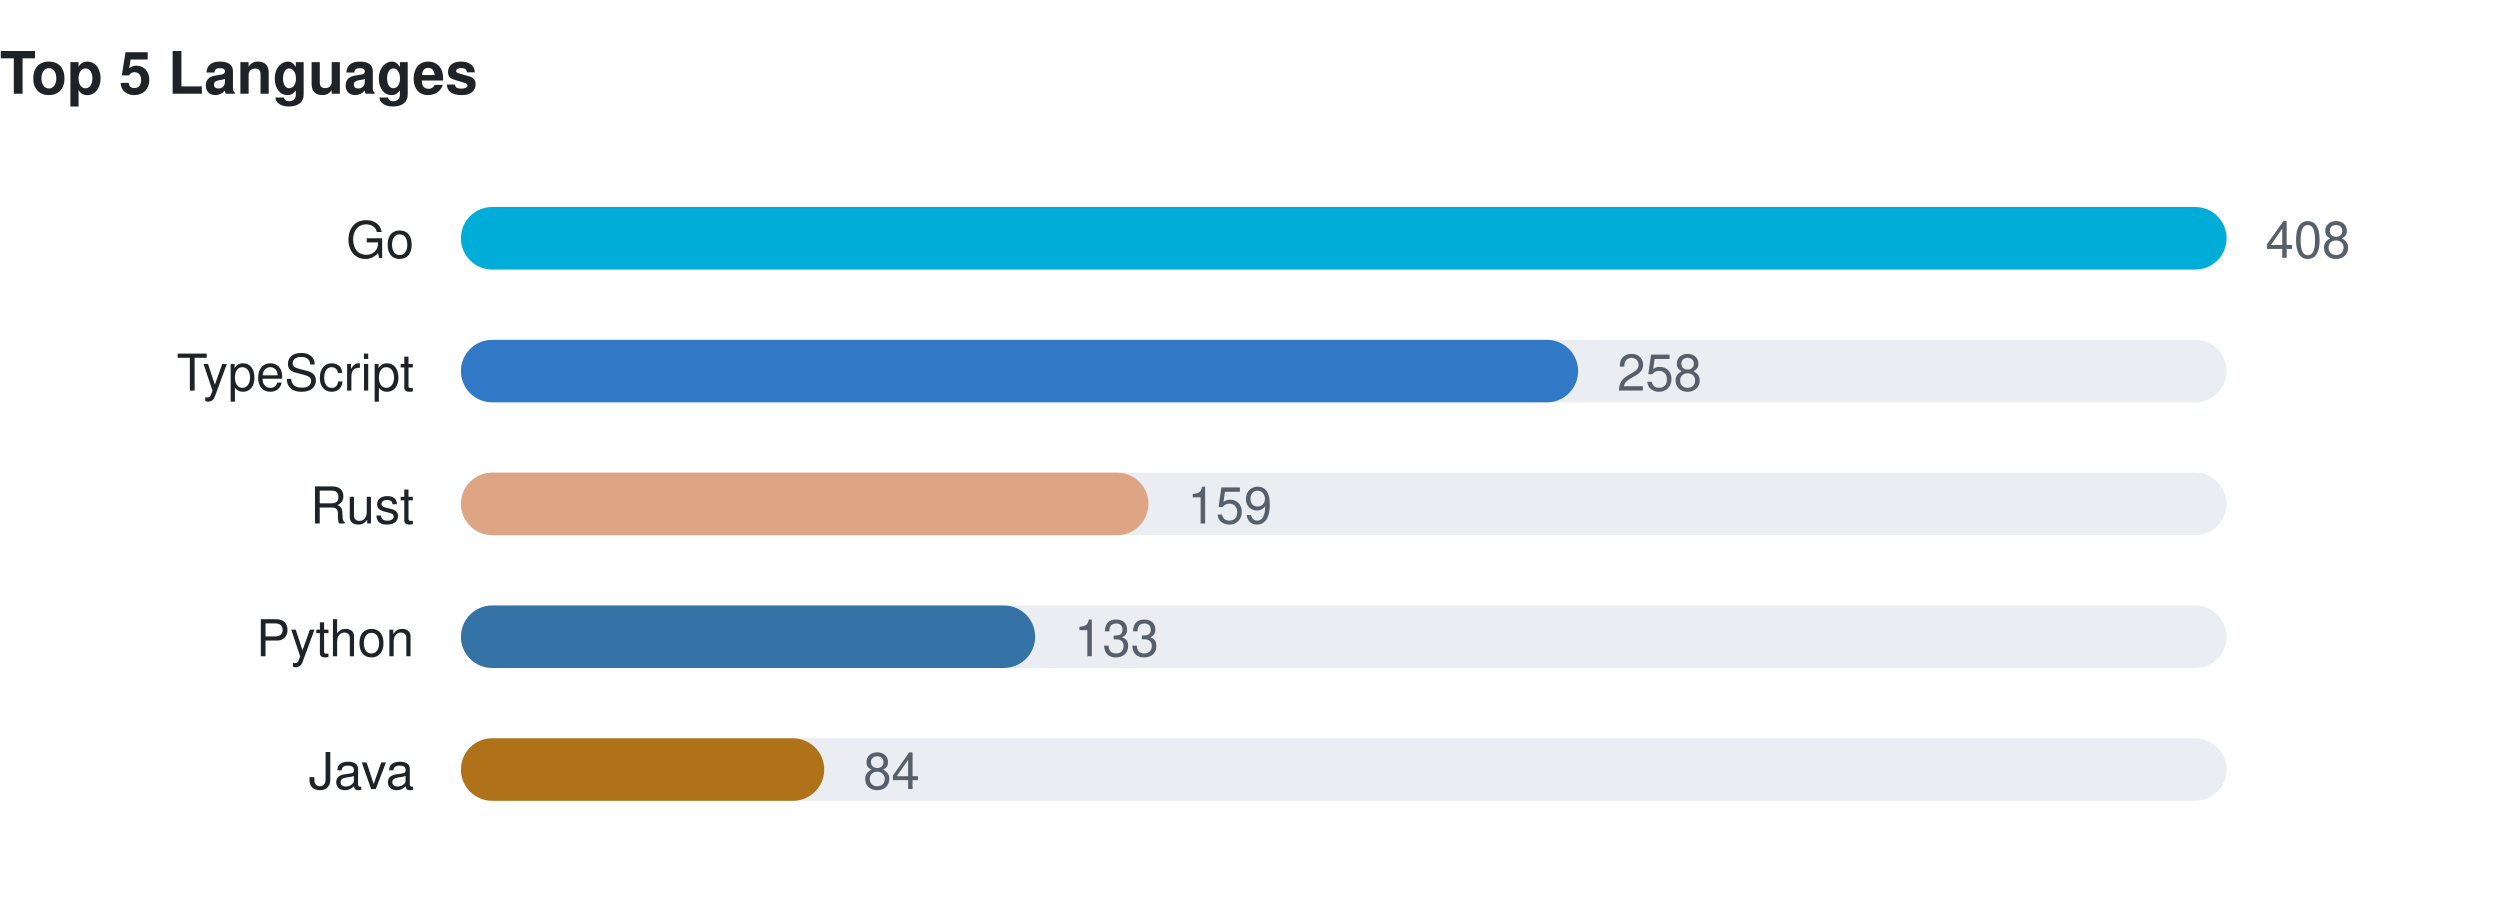
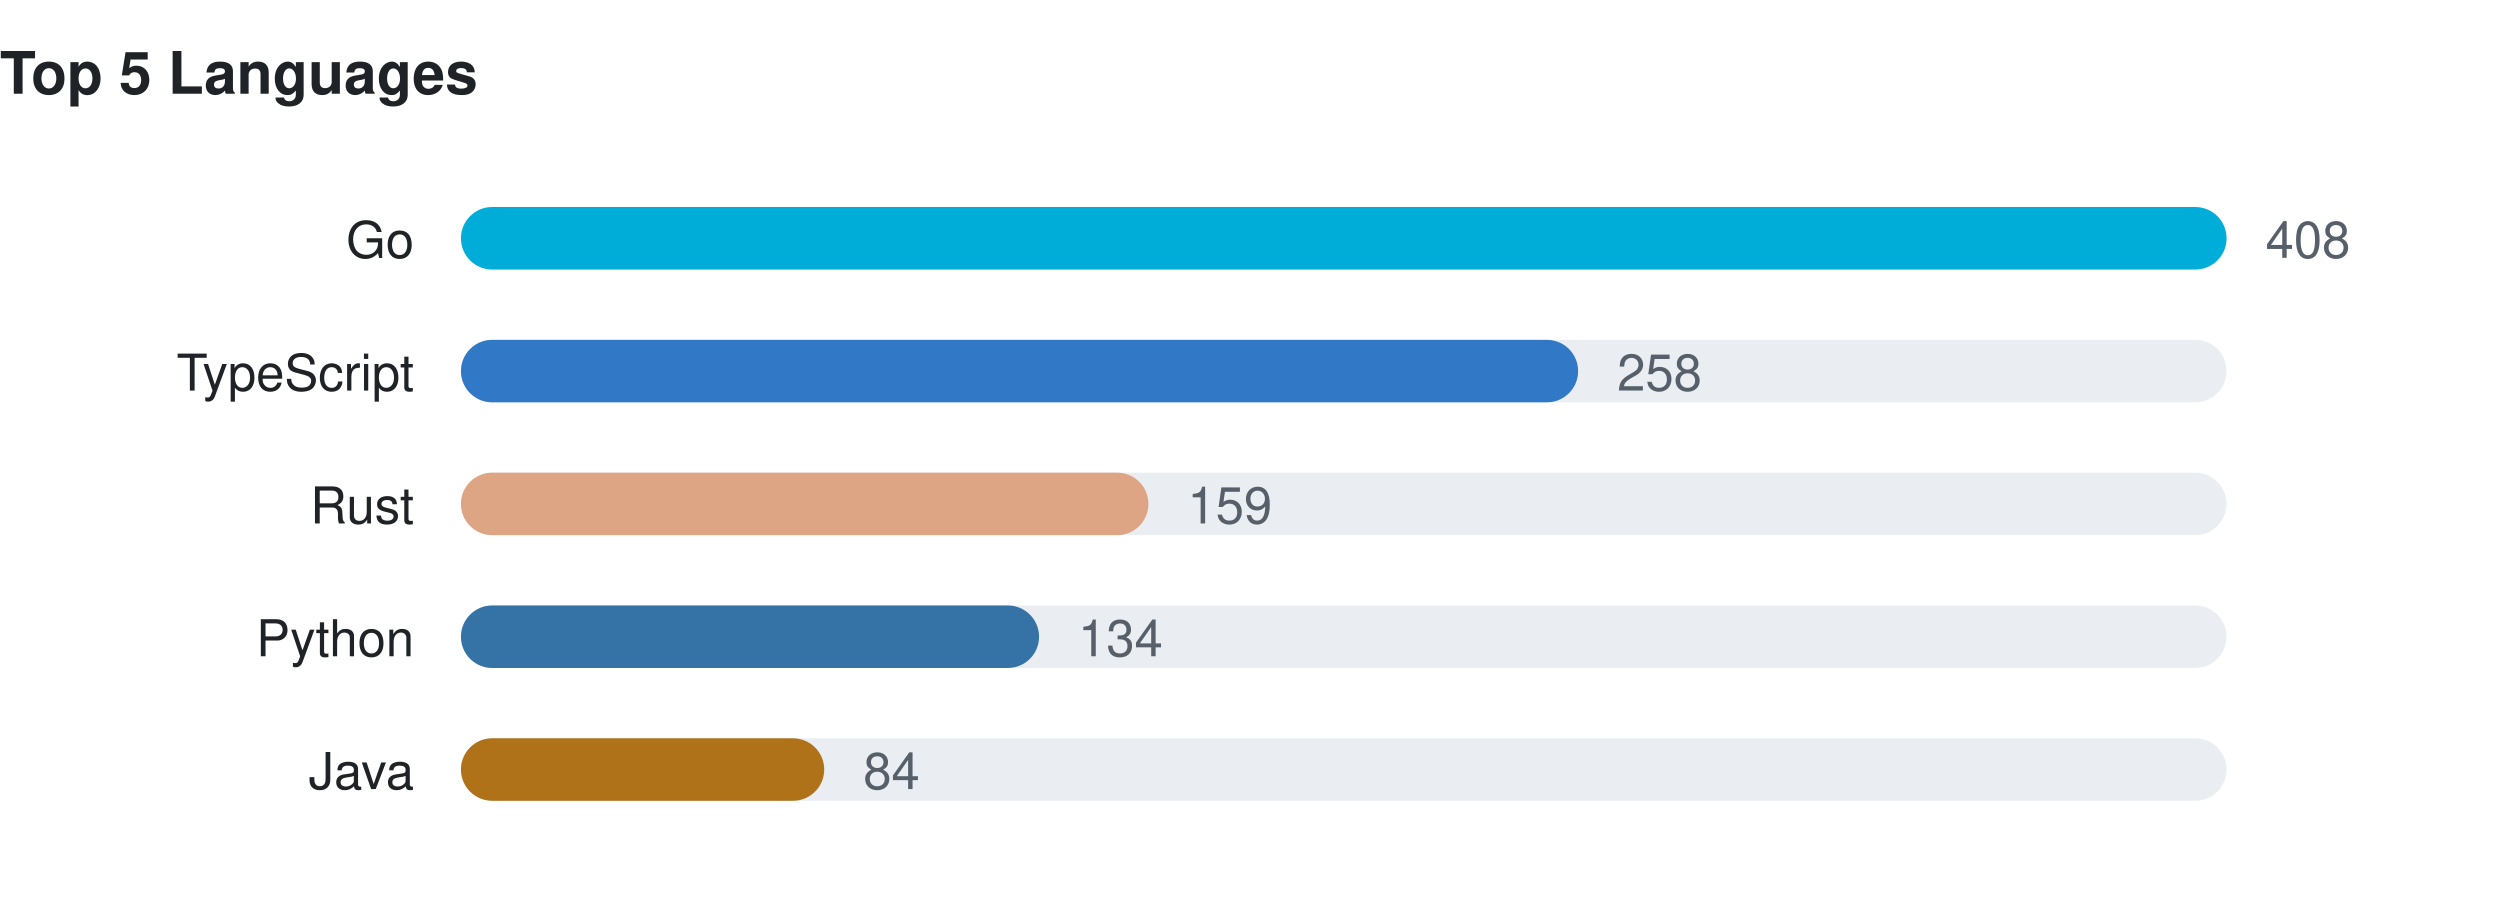
- <svg xmlns="http://www.w3.org/2000/svg" width="640" height="230" viewBox="0 0 640 230" role="img" aria-label="Top languages by solved problems: Go 408, TypeScript 258, Rust 159, Python 133, Java 84">
+ <svg xmlns="http://www.w3.org/2000/svg" width="640" height="230" viewBox="0 0 640 230" role="img" aria-label="Top languages by solved problems: Go 408, TypeScript 258, Rust 159, Python 134, Java 84">
  <style>
    text { font-family: -apple-system, BlinkMacSystemFont, "Segoe UI", Helvetica, Arial, sans-serif; }
    .title { font-size: 15px; font-weight: 600; fill: #1f2328; }
    .label { font-size: 13px; fill: #1f2328; }
    .count { font-size: 13px; fill: #57606a; }
    .track { fill: #eaeef2; }
    @media (prefers-color-scheme: dark) {
      .title { fill: #e6edf3; }
      .label { fill: #e6edf3; }
      .count { fill: #8b949e; }
      .track { fill: #30363d; }
    }
  </style>
  <text x="0" y="24" class="title">Top 5 Languages</text>
  <g transform="translate(0,44)">
    <text x="106" y="22.0" text-anchor="end" class="label">Go</text>
    <rect x="118" y="9.0" width="452" height="16" rx="8" class="track" />
    <rect x="118" y="9.0" width="452" height="16" rx="8" fill="#00ADD8" />
    <text x="580" y="22.0" class="count">408</text>
  </g>
  <g transform="translate(0,78)">
    <text x="106" y="22.0" text-anchor="end" class="label">TypeScript</text>
    <rect x="118" y="9.0" width="452" height="16" rx="8" class="track" />
    <rect x="118" y="9.0" width="286" height="16" rx="8" fill="#3178C6" />
    <text x="414" y="22.0" class="count">258</text>
  </g>
  <g transform="translate(0,112)">
    <text x="106" y="22.0" text-anchor="end" class="label">Rust</text>
    <rect x="118" y="9.0" width="452" height="16" rx="8" class="track" />
    <rect x="118" y="9.0" width="176" height="16" rx="8" fill="#DEA584" />
    <text x="304" y="22.0" class="count">159</text>
  </g>
  <g transform="translate(0,146)">
    <text x="106" y="22.0" text-anchor="end" class="label">Python</text>
    <rect x="118" y="9.0" width="452" height="16" rx="8" class="track" />
-     <rect x="118" y="9.0" width="147" height="16" rx="8" fill="#3572A5" />
-     <text x="275" y="22.0" class="count">133</text>
+     <rect x="118" y="9.0" width="148" height="16" rx="8" fill="#3572A5" />
+     <text x="276" y="22.0" class="count">134</text>
  </g>
  <g transform="translate(0,180)">
    <text x="106" y="22.0" text-anchor="end" class="label">Java</text>
    <rect x="118" y="9.0" width="452" height="16" rx="8" class="track" />
    <rect x="118" y="9.0" width="93" height="16" rx="8" fill="#B07219" />
    <text x="221" y="22.0" class="count">84</text>
  </g>
</svg>
